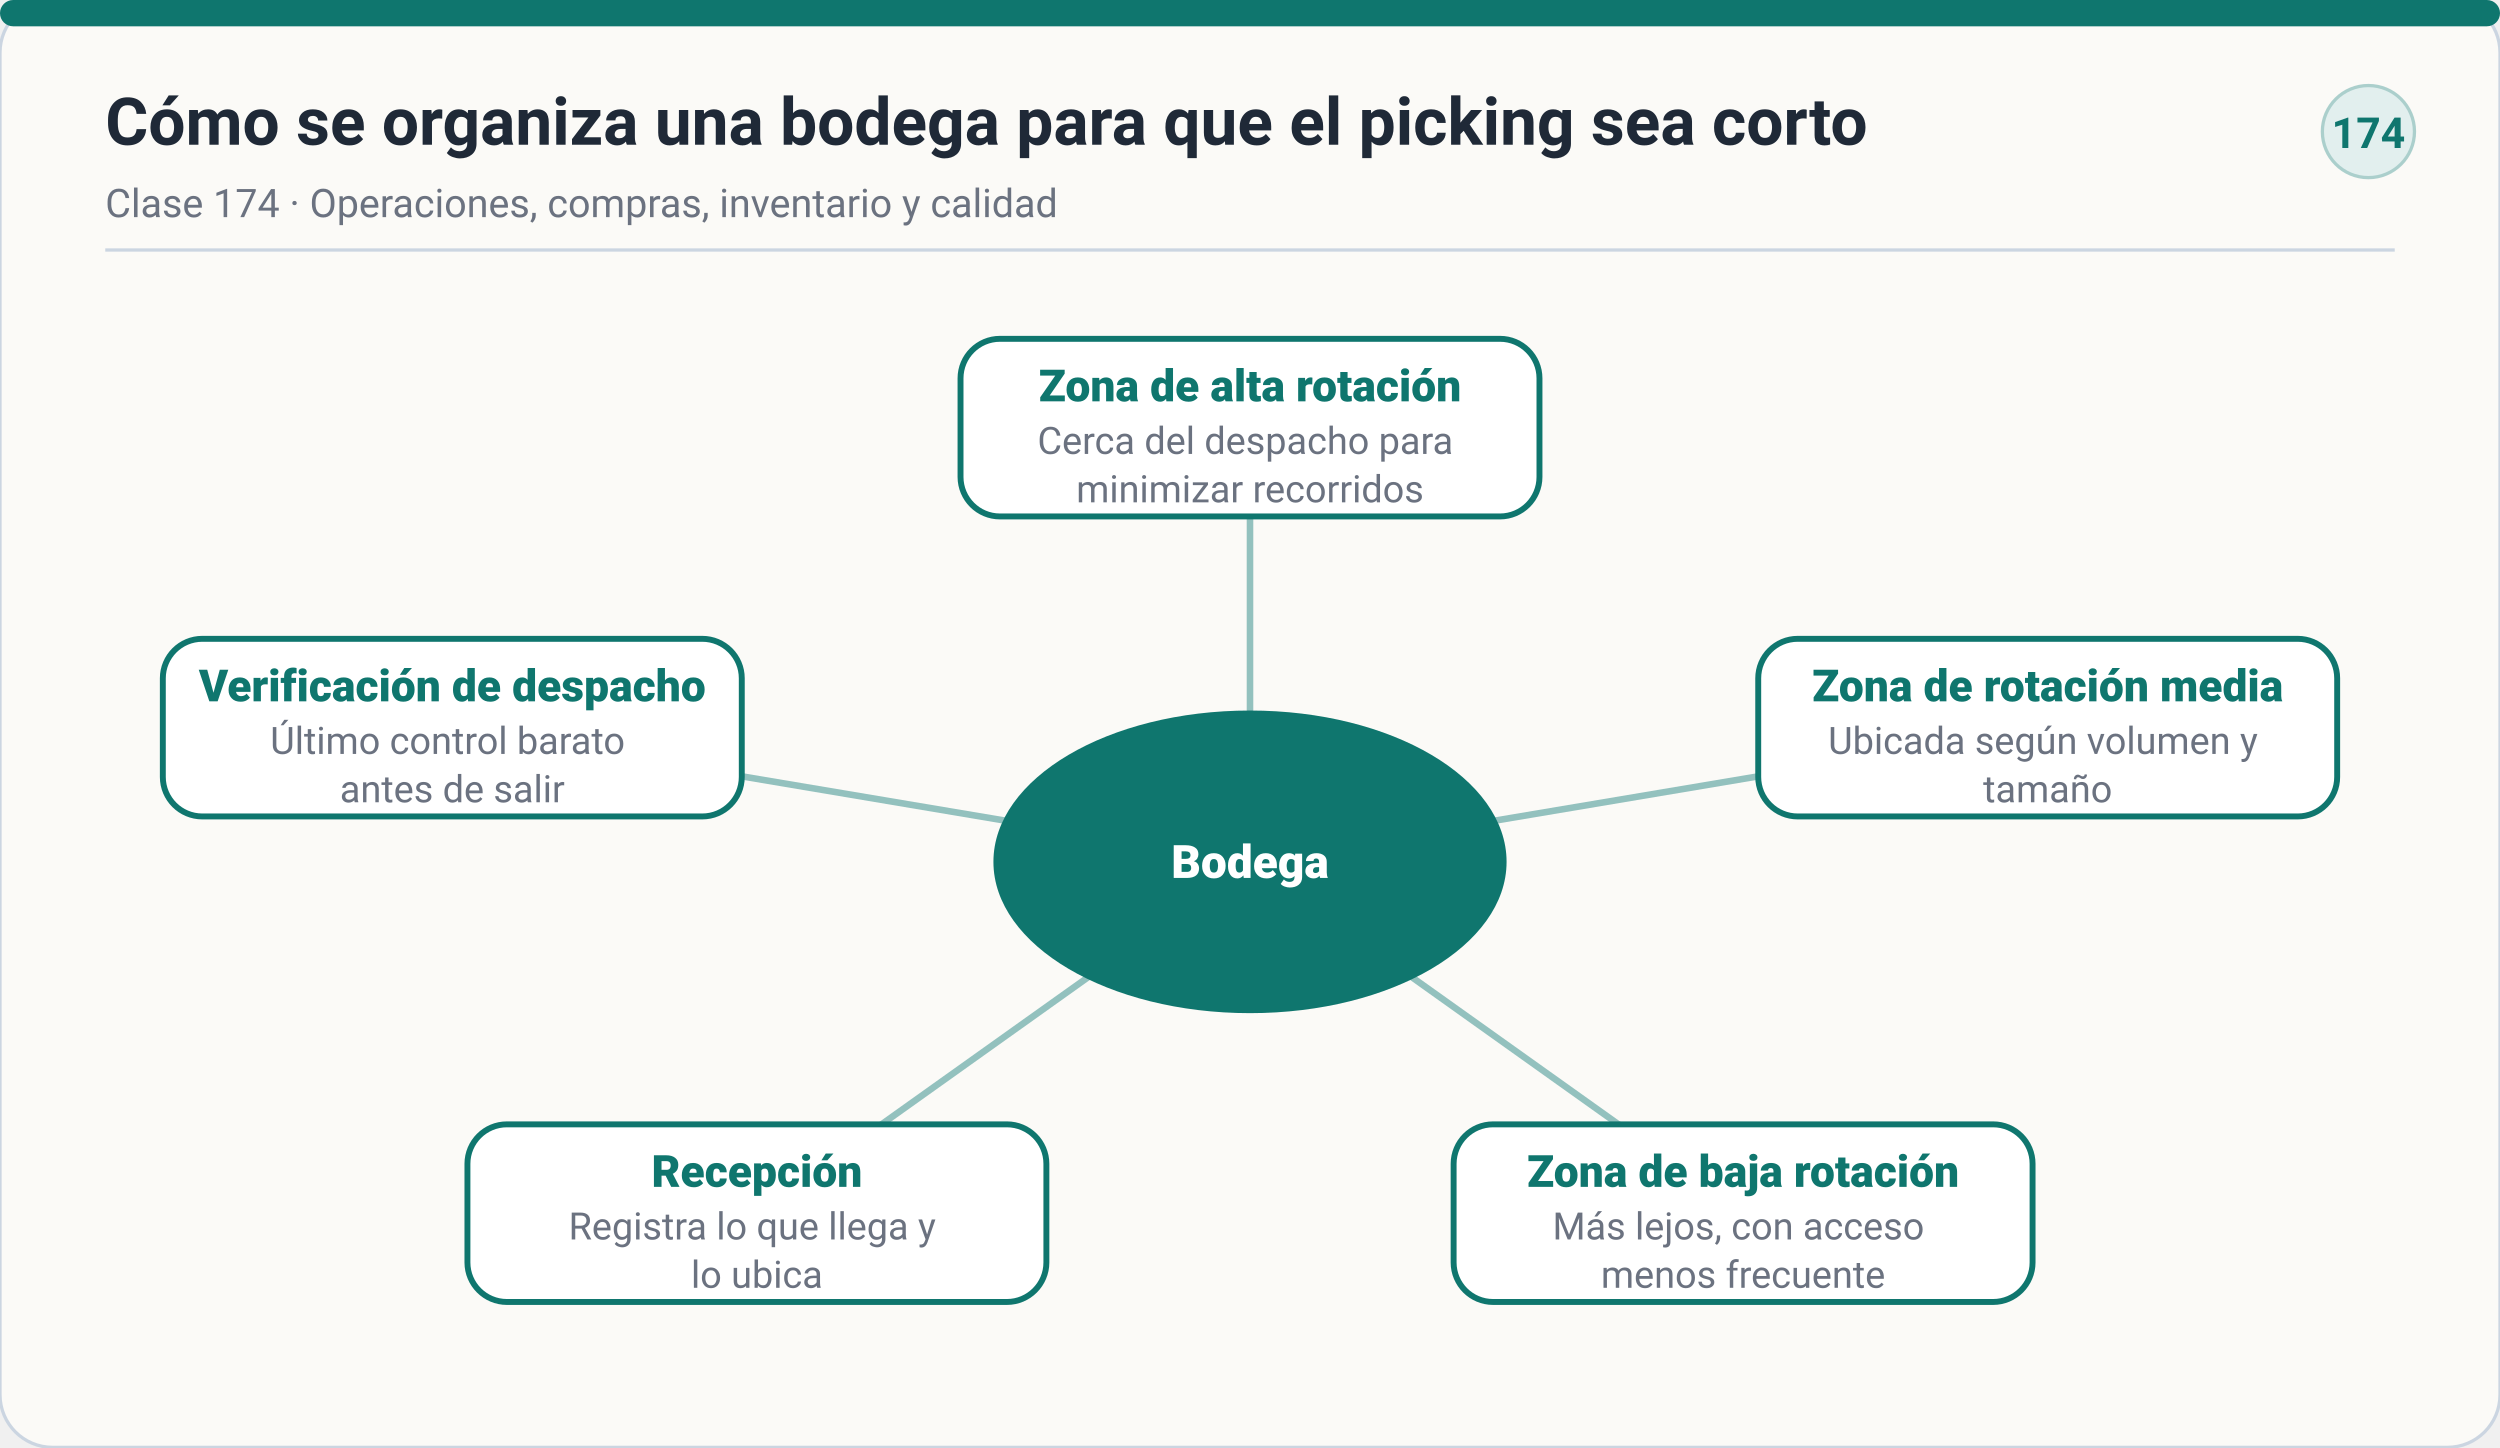
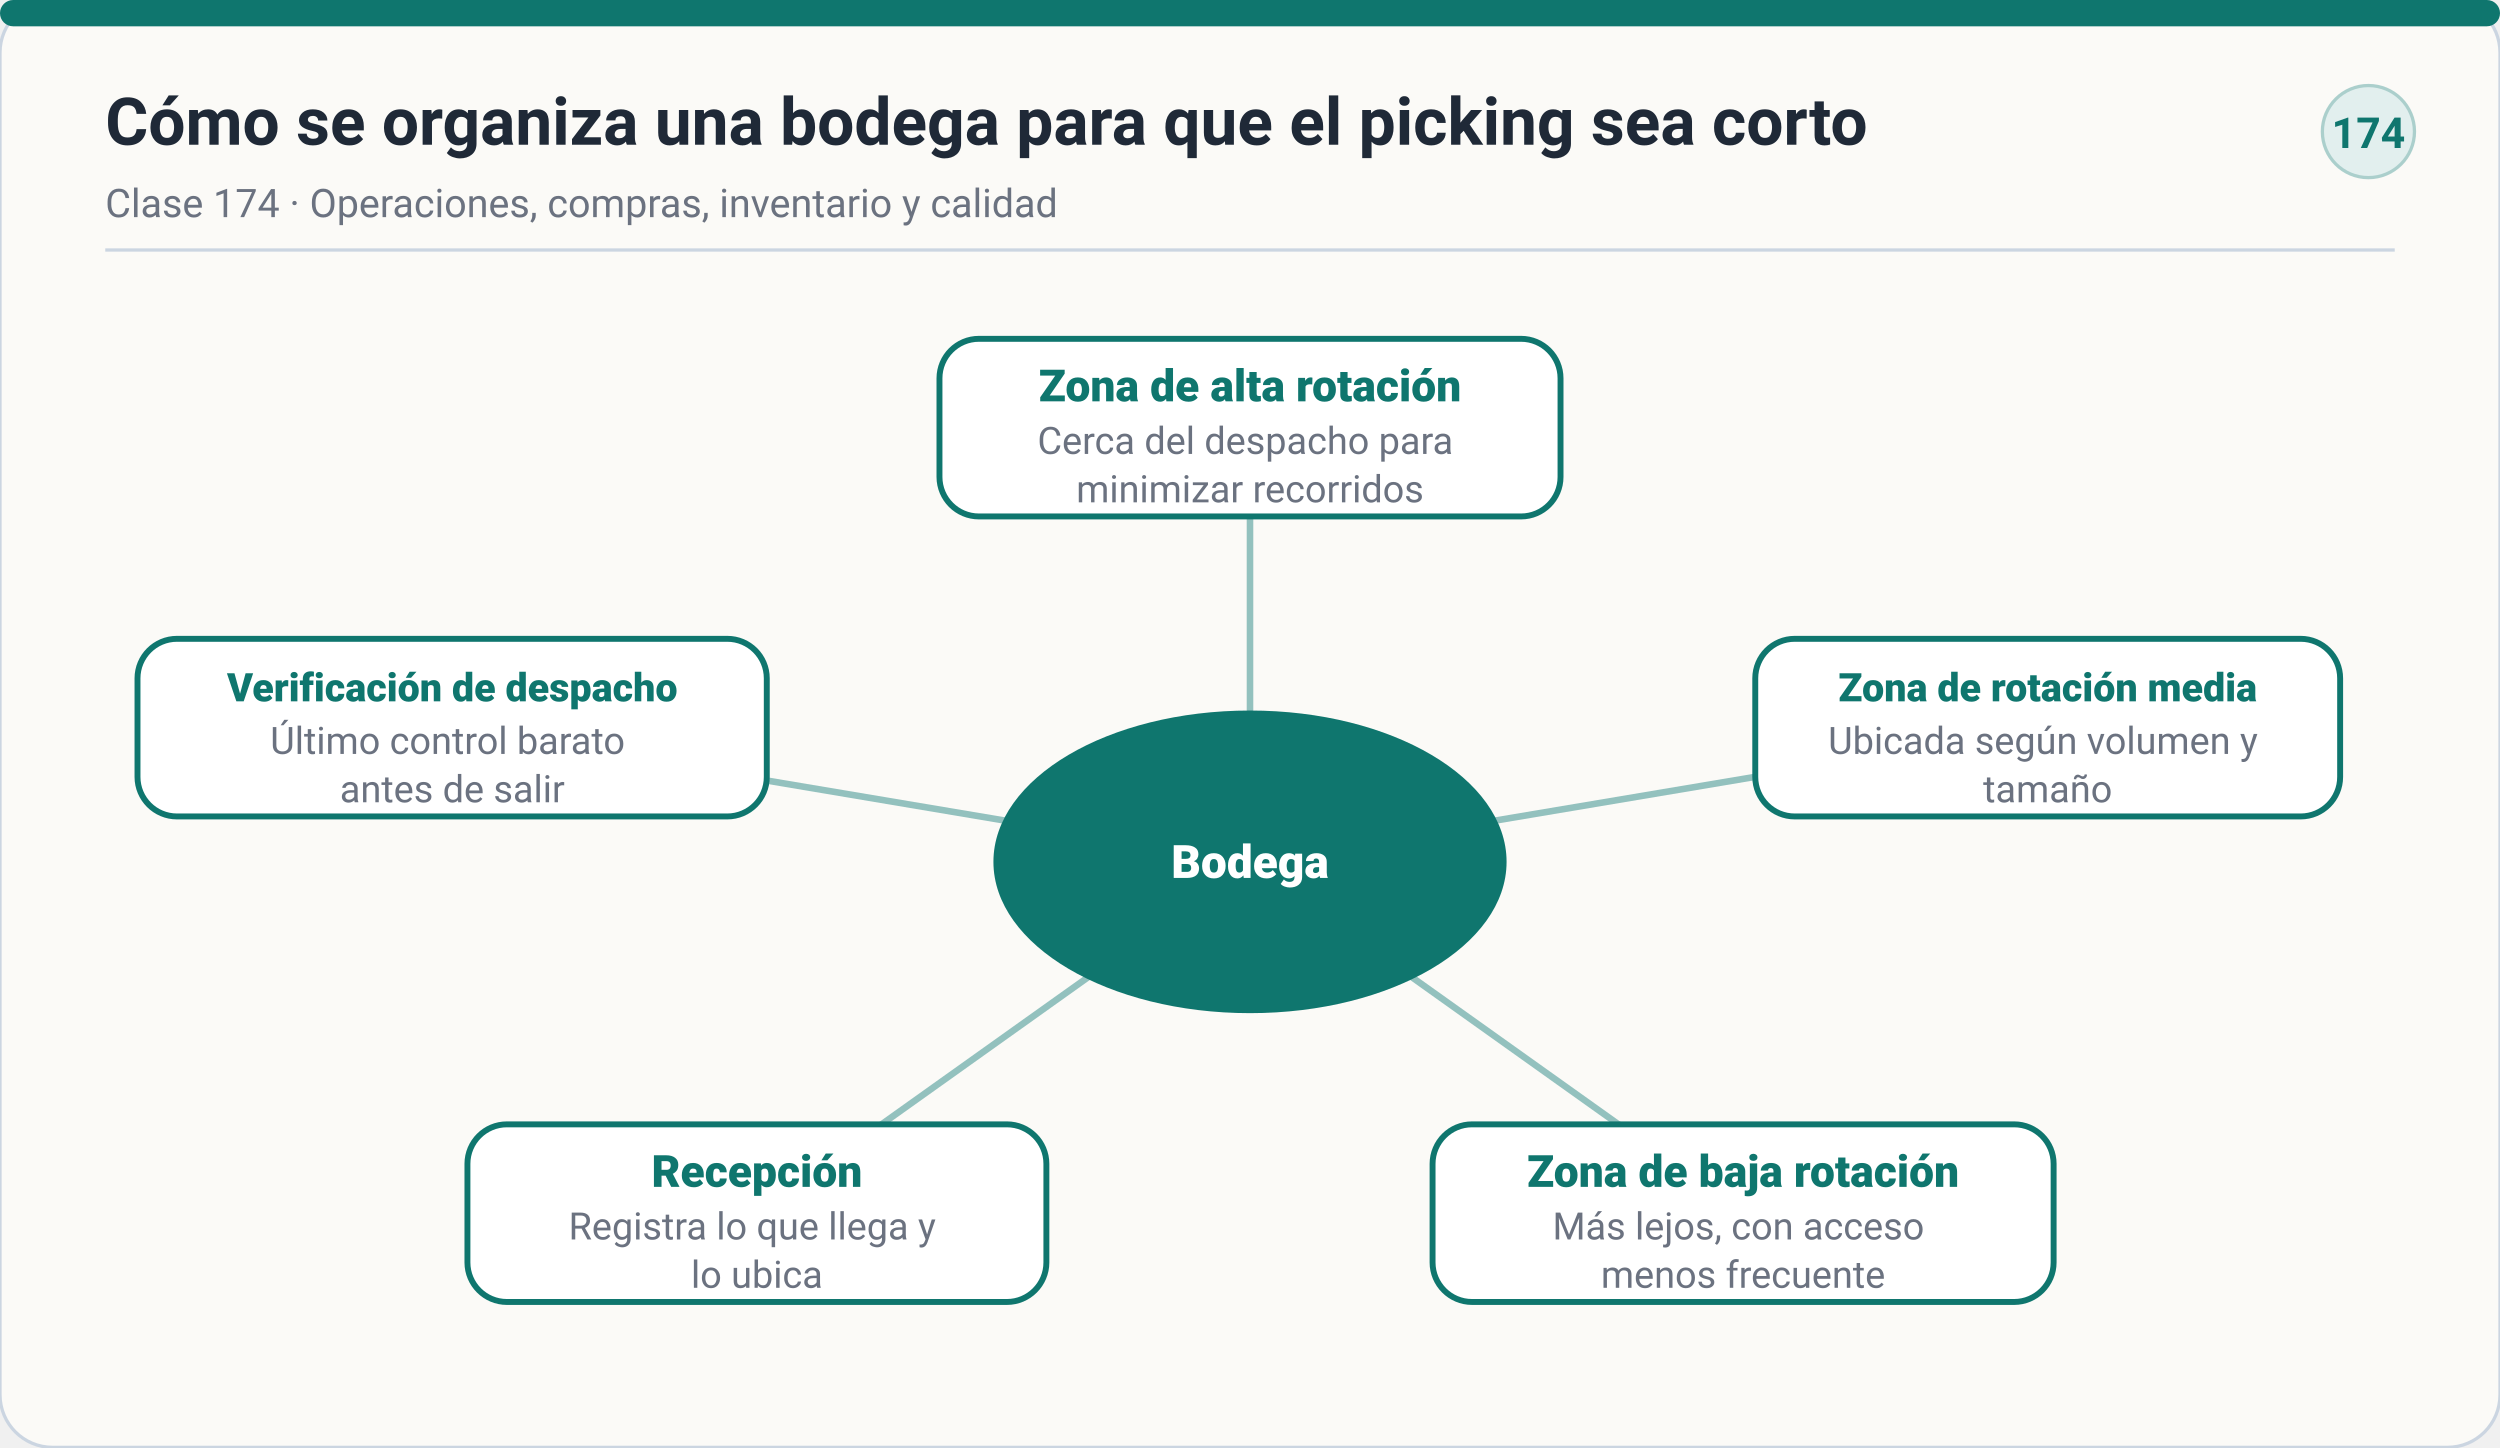
<svg xmlns="http://www.w3.org/2000/svg" viewBox="0 0 760 440" width="760" height="440" role="img" aria-labelledby="t d" font-family="system-ui, -apple-system, 'Segoe UI', Roboto, Arial, sans-serif">
  <defs>
    <marker id="fl" viewBox="0 0 10 10" refX="9" refY="5" markerWidth="7" markerHeight="7" orient="auto-start-reverse">
      <path d="M0,0 L10,5 L0,10 z" fill="#6B7280" />
    </marker>
    <marker id="fa" viewBox="0 0 10 10" refX="9" refY="5" markerWidth="7" markerHeight="7" orient="auto-start-reverse">
      <path d="M0,0 L10,5 L0,10 z" fill="#0F766E" />
    </marker>
  </defs>
  <rect width="760" height="440" rx="16" fill="#FBFAF7" stroke="#CBD5E1" />
  <rect x="0" y="0" width="760" height="8" rx="4" fill="#0F766E" />
  <text x="32.0" y="44.0" font-size="20" text-anchor="start" fill="#1F2937" font-weight="700">
    <tspan x="32.0" dy="0.0">Cómo se organiza una bodega para que el picking sea corto</tspan>
  </text>
  <text x="32.0" y="66.0" font-size="12" text-anchor="start" fill="#6B7280" font-weight="400">
    <tspan x="32.0" dy="0.0">Clase 174 · Operaciones, compras, inventario y calidad</tspan>
  </text>
  <line x1="32" y1="76" x2="728" y2="76" stroke="#CBD5E1" />
  <line x1="380.0" y1="262.0" x2="380.0" y2="130.0" stroke="#93C1BE" stroke-width="2" />
  <line x1="380.0" y1="262.0" x2="622.5" y2="221.2" stroke="#93C1BE" stroke-width="2" />
  <line x1="380.0" y1="262.0" x2="529.9" y2="368.8" stroke="#93C1BE" stroke-width="2" />
  <line x1="380.0" y1="262.0" x2="230.1" y2="368.8" stroke="#93C1BE" stroke-width="2" />
  <line x1="380.0" y1="262.0" x2="137.5" y2="221.2" stroke="#93C1BE" stroke-width="2" />
  <ellipse cx="380" cy="262" rx="78" ry="46" fill="#0F766E" />
  <text x="380.0" y="266.9" font-size="14" text-anchor="middle" fill="#FFFFFF" font-weight="800">
    <tspan x="380.0" dy="0.0">Bodega</tspan>
  </text>
-   <rect x="292.0" y="103.0" width="176.0" height="54.0" rx="12" fill="#FFFFFF" stroke="#0F766E" stroke-width="1.8" />
+   <rect x="285.6" y="103.0" width="188.8" height="54.0" rx="12" fill="#FFFFFF" stroke="#0F766E" stroke-width="1.8" />
  <text x="380.0" y="122.0" font-size="13.5" text-anchor="middle" fill="#0F766E" font-weight="800">
    <tspan x="380.0" dy="0.0">Zona de alta rotación</tspan>
  </text>
  <text x="380.0" y="138.0" font-size="11.5" text-anchor="middle" fill="#6B7280" font-weight="400">
    <tspan x="380.0" dy="0.0">Cerca del despacho para</tspan>
    <tspan x="380.0" dy="14.7">minimizar recorridos</tspan>
  </text>
-   <rect x="534.5" y="194.2" width="176.0" height="54.0" rx="12" fill="#FFFFFF" stroke="#0F766E" stroke-width="1.8" />
-   <text x="622.5" y="213.2" font-size="13.5" text-anchor="middle" fill="#0F766E" font-weight="800">
+   <rect x="533.6" y="194.2" width="177.8" height="54.0" rx="12" fill="#FFFFFF" stroke="#0F766E" stroke-width="1.8" />
+   <text x="622.5" y="213.2" font-size="12" text-anchor="middle" fill="#0F766E" font-weight="800">
    <tspan x="622.5" dy="0.0">Zona de rotación media</tspan>
  </text>
  <text x="622.5" y="229.2" font-size="11.5" text-anchor="middle" fill="#6B7280" font-weight="400">
    <tspan x="622.5" dy="0.0">Ubicada según volumen y</tspan>
    <tspan x="622.5" dy="14.7">tamaño</tspan>
  </text>
-   <rect x="441.9" y="341.8" width="176.0" height="54.0" rx="12" fill="#FFFFFF" stroke="#0F766E" stroke-width="1.8" />
+   <rect x="435.5" y="341.8" width="188.8" height="54.0" rx="12" fill="#FFFFFF" stroke="#0F766E" stroke-width="1.8" />
  <text x="529.9" y="360.8" font-size="13.5" text-anchor="middle" fill="#0F766E" font-weight="800">
    <tspan x="529.9" dy="0.0">Zona de baja rotación</tspan>
  </text>
  <text x="529.9" y="376.8" font-size="11.5" text-anchor="middle" fill="#6B7280" font-weight="400">
    <tspan x="529.9" dy="0.0">Más lejos, con acceso</tspan>
    <tspan x="529.9" dy="14.7">menos frecuente</tspan>
  </text>
  <rect x="142.1" y="341.8" width="176.0" height="54.0" rx="12" fill="#FFFFFF" stroke="#0F766E" stroke-width="1.8" />
  <text x="230.1" y="360.8" font-size="13.5" text-anchor="middle" fill="#0F766E" font-weight="800">
    <tspan x="230.1" dy="0.0">Recepción</tspan>
  </text>
  <text x="230.1" y="376.8" font-size="11.5" text-anchor="middle" fill="#6B7280" font-weight="400">
    <tspan x="230.1" dy="0.0">Registra lo que llega y</tspan>
    <tspan x="230.1" dy="14.7">lo ubica</tspan>
  </text>
-   <rect x="49.5" y="194.2" width="176.0" height="54.0" rx="12" fill="#FFFFFF" stroke="#0F766E" stroke-width="1.8" />
-   <text x="137.5" y="213.2" font-size="13.5" text-anchor="middle" fill="#0F766E" font-weight="800">
+   <rect x="41.8" y="194.2" width="191.3" height="54.0" rx="12" fill="#FFFFFF" stroke="#0F766E" stroke-width="1.8" />
+   <text x="137.5" y="213.2" font-size="12" text-anchor="middle" fill="#0F766E" font-weight="800">
    <tspan x="137.5" dy="0.0">Verificación de despacho</tspan>
  </text>
  <text x="137.5" y="229.2" font-size="11.5" text-anchor="middle" fill="#6B7280" font-weight="400">
    <tspan x="137.5" dy="0.0">Último control barato</tspan>
    <tspan x="137.5" dy="14.7">antes de salir</tspan>
  </text>
  <circle cx="720" cy="40" r="14" fill="#E2EFEE" stroke="#ABCFCC" />
  <text x="720" y="45" font-size="13" text-anchor="middle" fill="#0F766E" font-weight="700">174</text>
</svg>
